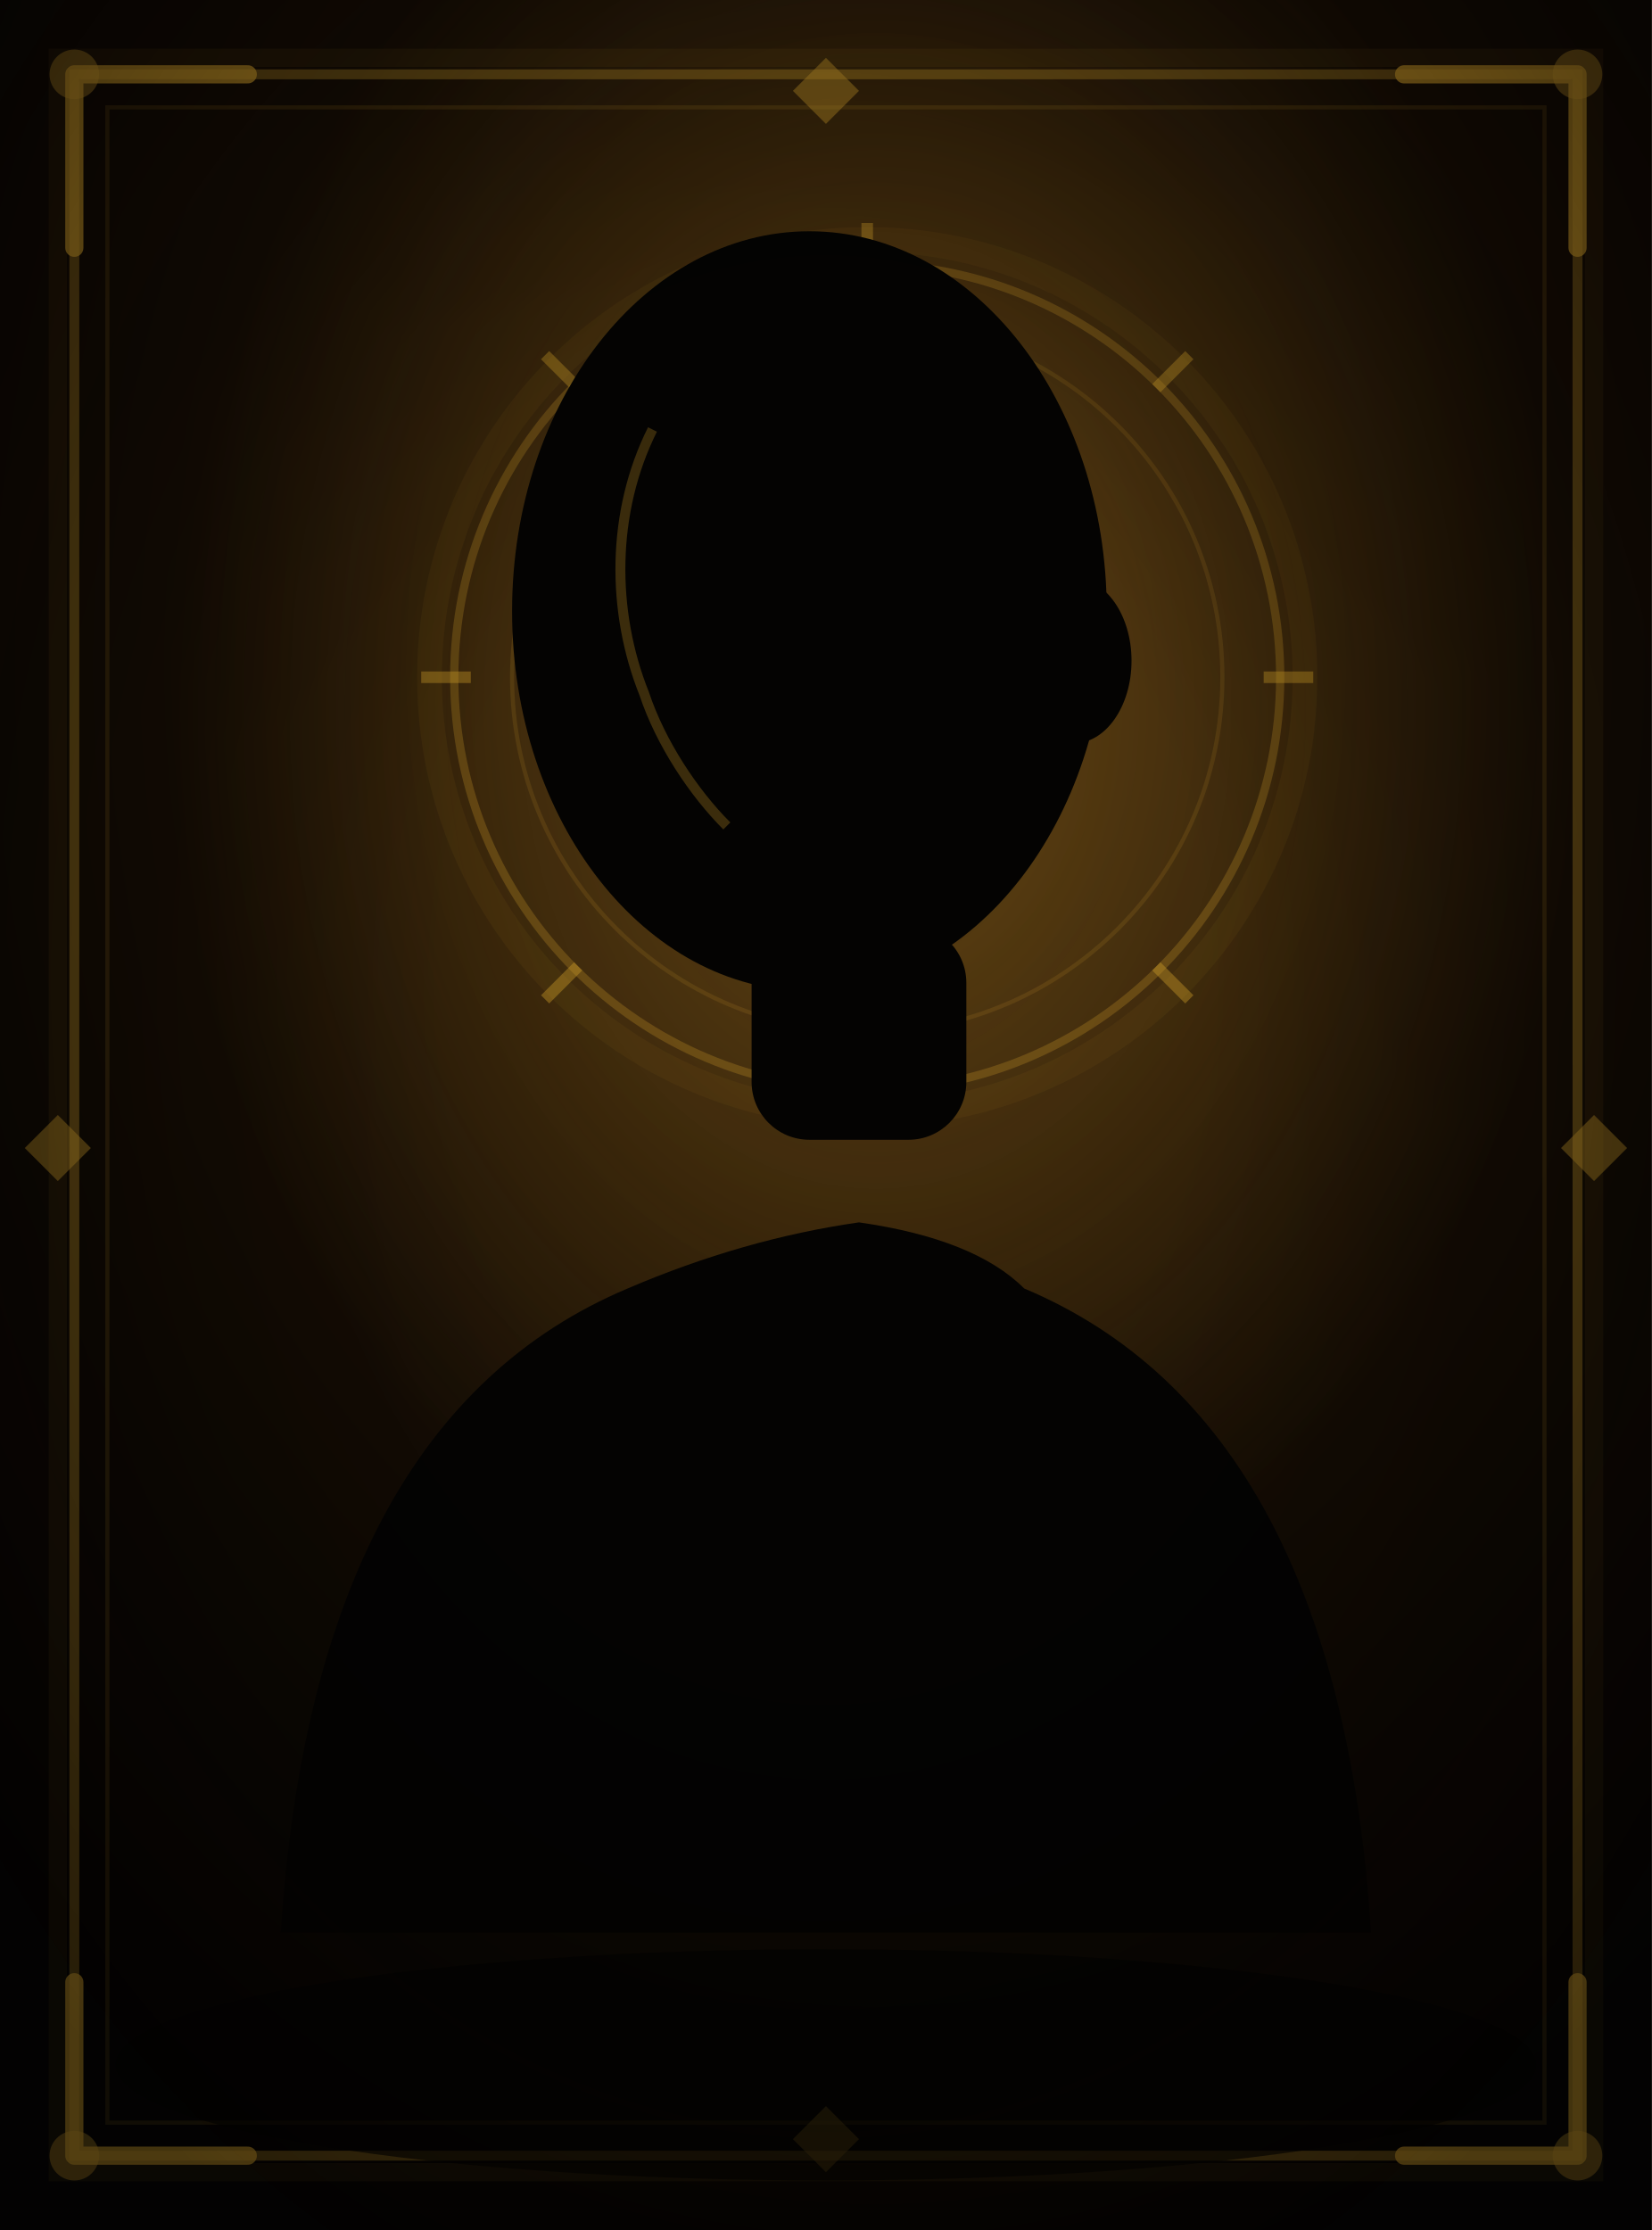
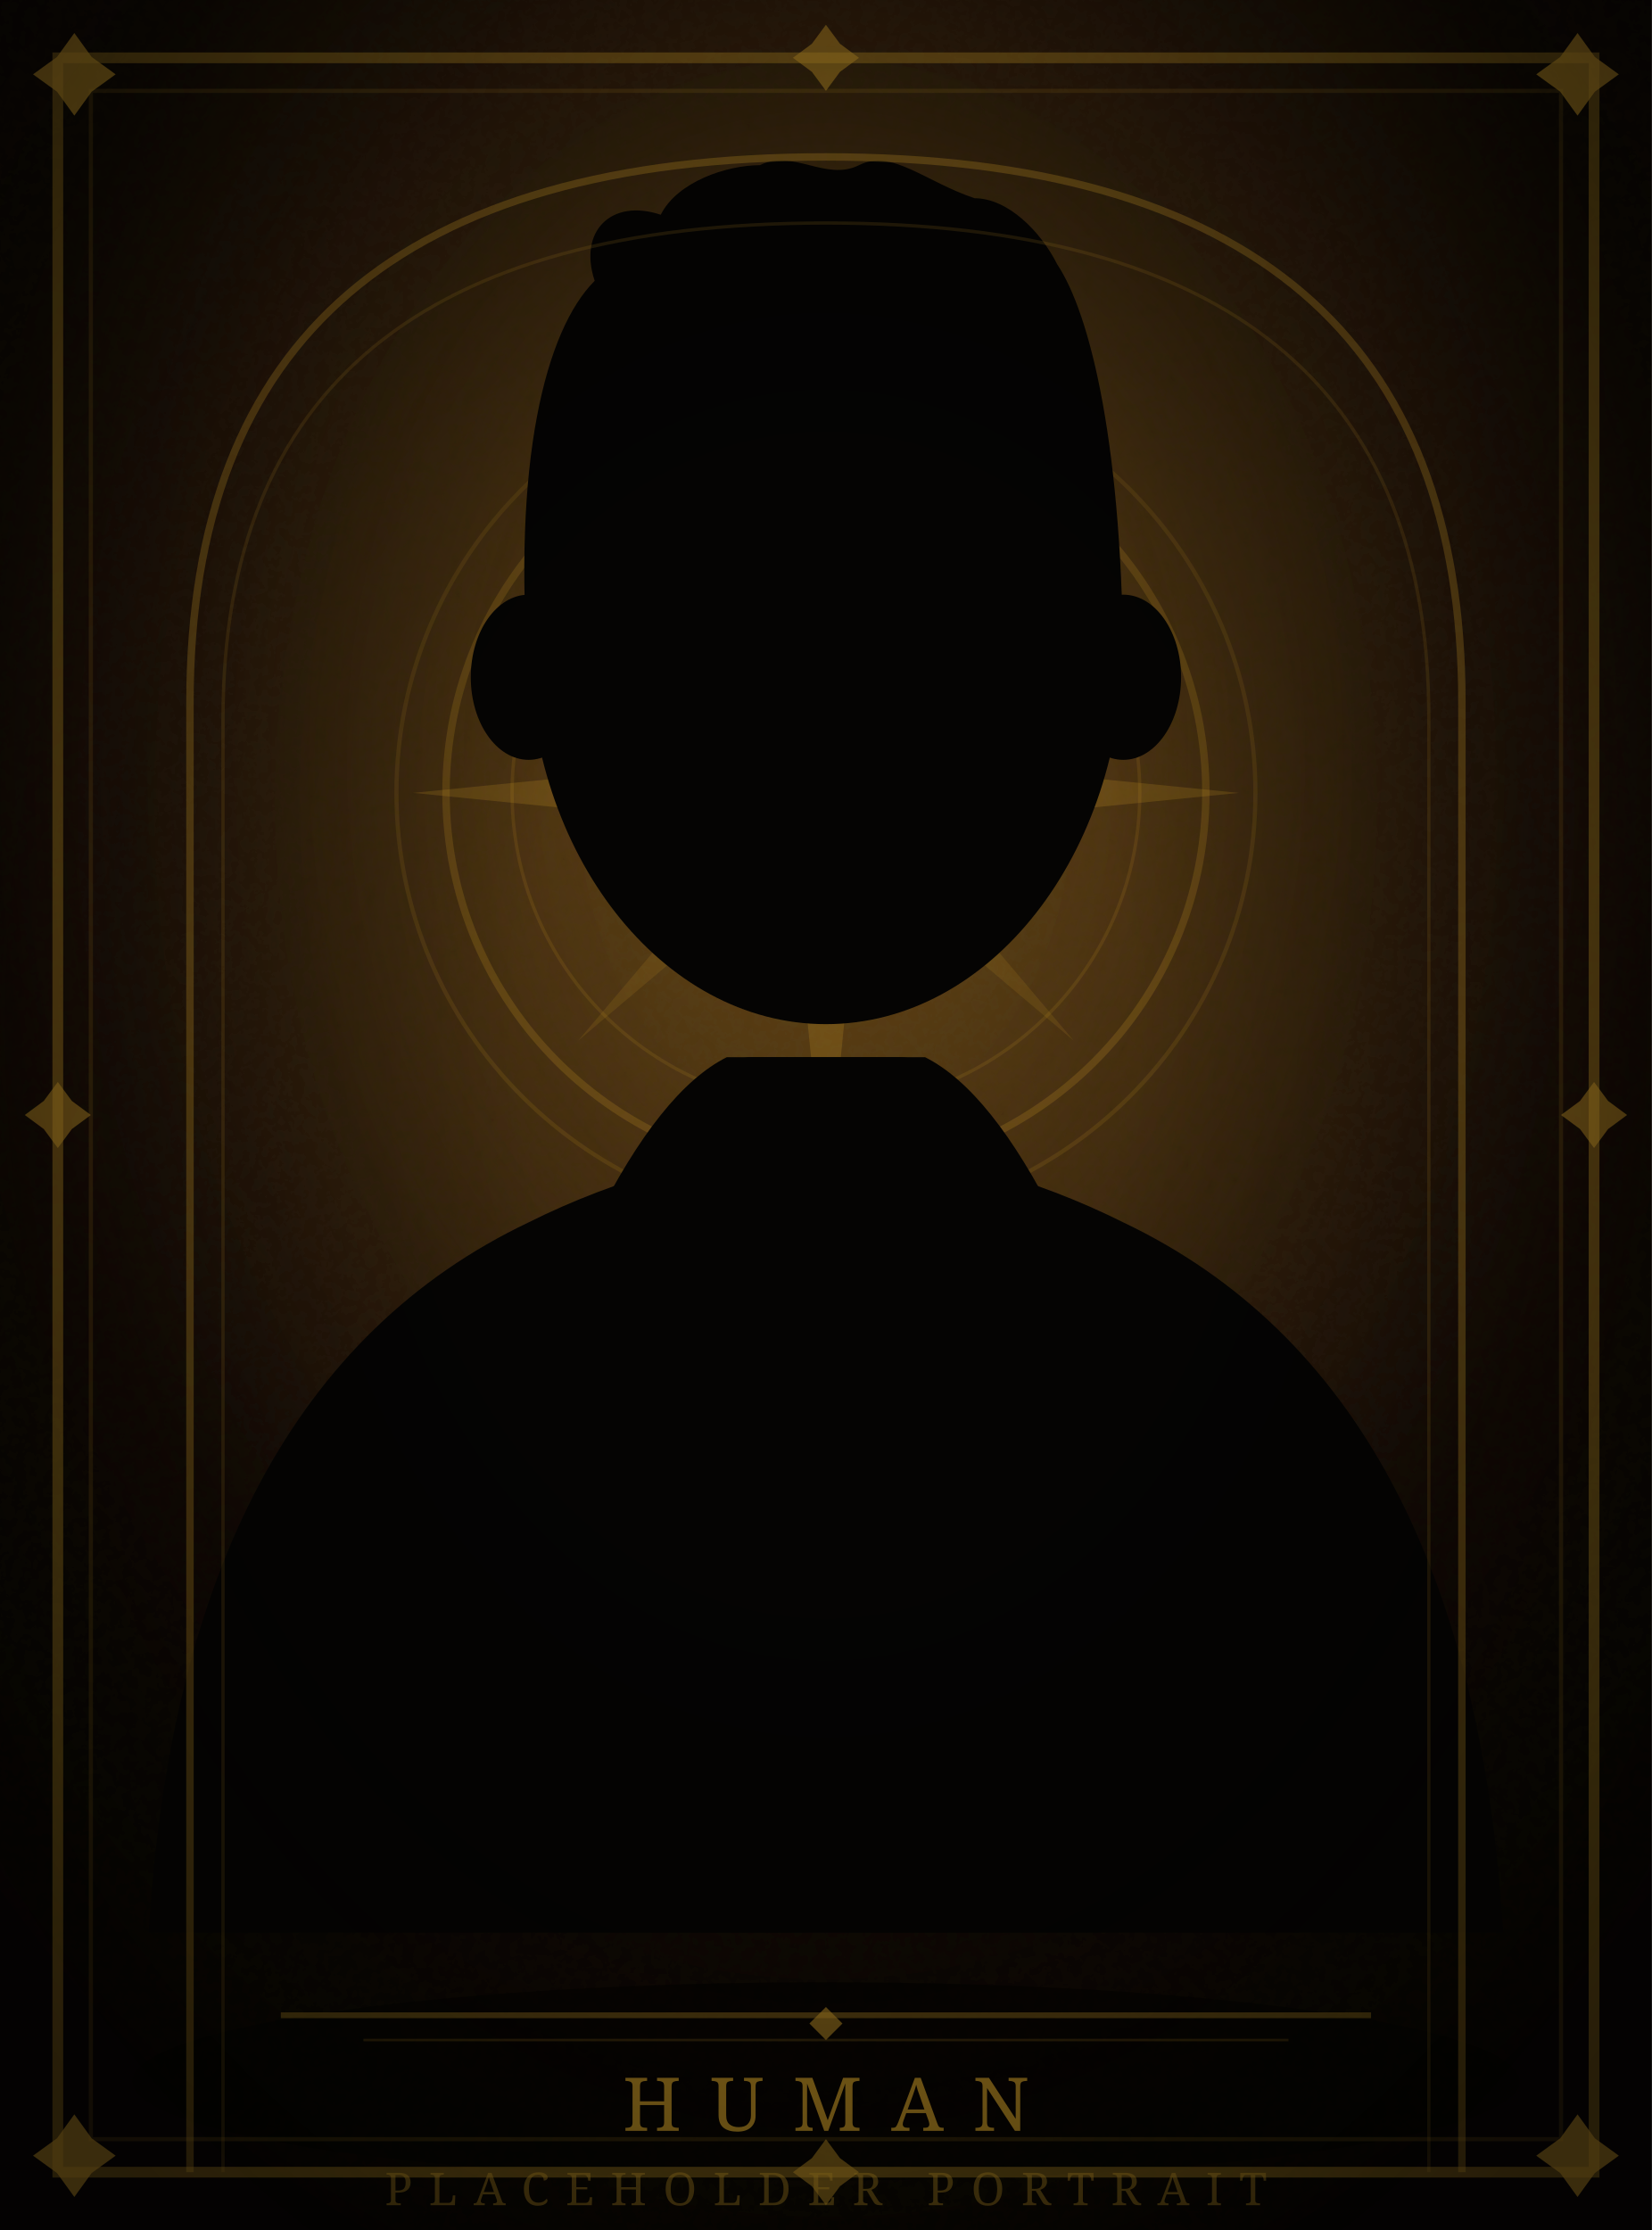
<svg xmlns="http://www.w3.org/2000/svg" viewBox="0 0 200 270">
  <defs>
-     <radialGradient id="bg" cx="53%" cy="30%" r="75%">
-       <stop offset="0%" stop-color="#2e1808" />
-       <stop offset="50%" stop-color="#180e04" />
-       <stop offset="100%" stop-color="#040302" />
+     <radialGradient id="bg" cx="50%" cy="36%" r="70%">
+       <stop offset="0%" stop-color="#362010" />
+       <stop offset="52%" stop-color="#1c1008" />
+       <stop offset="100%" stop-color="#060402" />
    </radialGradient>
-     <radialGradient id="atm" cx="53%" cy="32%" r="42%">
-       <stop offset="0%" stop-color="#c89828" stop-opacity="0.38" />
+     <radialGradient id="atm" cx="50%" cy="34%" r="50%">
+       <stop offset="0%" stop-color="#c89828" stop-opacity="0.44" />
      <stop offset="100%" stop-color="#c89828" stop-opacity="0" />
    </radialGradient>
-     <radialGradient id="vig" cx="50%" cy="44%" r="65%">
-       <stop offset="35%" stop-color="transparent" />
-       <stop offset="100%" stop-color="#020101" stop-opacity="0.55" />
+     <radialGradient id="vign" cx="50%" cy="46%" r="66%">
+       <stop offset="28%" stop-color="transparent" />
+       <stop offset="100%" stop-color="#030201" stop-opacity="0.60" />
    </radialGradient>
+     <filter id="grain">
+       <feTurbulence type="fractalNoise" baseFrequency="0.68" numOctaves="3" stitchTiles="stitch" result="n" />
+       <feColorMatrix type="saturate" values="0" in="n" result="g" />
+       <feBlend in="SourceGraphic" in2="g" mode="multiply" />
+     </filter>
  </defs>
  <rect width="200" height="270" fill="url(#bg)" />
  <rect width="200" height="270" fill="url(#atm)" />
-   <circle cx="105" cy="82" r="53" fill="none" stroke="#c89828" stroke-width="3" stroke-opacity="0.06" />
-   <circle cx="105" cy="82" r="50" fill="none" stroke="#c89828" stroke-width="1" stroke-opacity="0.28" />
-   <circle cx="105" cy="82" r="43" fill="none" stroke="#c89828" stroke-width="0.5" stroke-opacity="0.15" />
-   <line x1="105" y1="33" x2="105" y2="27" stroke="#c89828" stroke-width="1.4" stroke-opacity="0.42" />
-   <line x1="140" y1="47" x2="144" y2="43" stroke="#c89828" stroke-width="1.4" stroke-opacity="0.42" />
-   <line x1="153" y1="82" x2="159" y2="82" stroke="#c89828" stroke-width="1.4" stroke-opacity="0.42" />
-   <line x1="140" y1="117" x2="144" y2="121" stroke="#c89828" stroke-width="1.4" stroke-opacity="0.42" />
-   <line x1="105" y1="131" x2="105" y2="137" stroke="#c89828" stroke-width="1.4" stroke-opacity="0.42" />
-   <line x1="70" y1="117" x2="66" y2="121" stroke="#c89828" stroke-width="1.4" stroke-opacity="0.42" />
-   <line x1="57" y1="82" x2="51" y2="82" stroke="#c89828" stroke-width="1.4" stroke-opacity="0.42" />
-   <line x1="70" y1="47" x2="66" y2="43" stroke="#c89828" stroke-width="1.4" stroke-opacity="0.42" />
-   <path d="M105 76 L109 82 L105 88 L101 82 Z" fill="none" stroke="#c89828" stroke-width="0.8" stroke-opacity="0.26" />
-   <rect x="7" y="7" width="186" height="256" fill="none" stroke="#c89828" stroke-width="2.2" stroke-opacity="0.08" />
-   <rect x="9" y="9" width="182" height="252" fill="none" stroke="#c89828" stroke-width="1.2" stroke-opacity="0.40" />
-   <rect x="13" y="13" width="174" height="244" fill="none" stroke="#c89828" stroke-width="0.5" stroke-opacity="0.16" />
-   <path d="M9 9 L9 30 M9 9 L30 9" stroke="#c89828" stroke-width="2.2" stroke-opacity="0.72" fill="none" stroke-linecap="round" />
-   <circle cx="9" cy="9" r="3" fill="#c89828" fill-opacity="0.45" />
-   <path d="M191 9 L191 30 M191 9 L170 9" stroke="#c89828" stroke-width="2.2" stroke-opacity="0.72" fill="none" stroke-linecap="round" />
-   <circle cx="191" cy="9" r="3" fill="#c89828" fill-opacity="0.45" />
-   <path d="M9 261 L9 240 M9 261 L30 261" stroke="#c89828" stroke-width="2.2" stroke-opacity="0.72" fill="none" stroke-linecap="round" />
-   <circle cx="9" cy="261" r="3" fill="#c89828" fill-opacity="0.45" />
-   <path d="M191 261 L191 240 M191 261 L170 261" stroke="#c89828" stroke-width="2.2" stroke-opacity="0.72" fill="none" stroke-linecap="round" />
-   <circle cx="191" cy="261" r="3" fill="#c89828" fill-opacity="0.45" />
-   <path d="M100 7 L104 11 L100 15 L96 11 Z" fill="#c89828" fill-opacity="0.45" />
-   <path d="M100 255 L104 259 L100 263 L96 259 Z" fill="#c89828" fill-opacity="0.45" />
-   <path d="M7 135 L11 139 L7 143 L3 139 Z" fill="#c89828" fill-opacity="0.45" />
-   <path d="M193 135 L197 139 L193 143 L189 139 Z" fill="#c89828" fill-opacity="0.45" />
-   <ellipse cx="98" cy="74" rx="36" ry="46" fill="#040302" />
-   <ellipse cx="104" cy="80" rx="28" ry="34" fill="#040302" />
-   <ellipse cx="130" cy="80" rx="7" ry="10" fill="#040302" />
-   <path d="M79 82 C76 86 75 91 77 95 C79 97 82 95 82 91" fill="#040302" />
-   <rect x="91" y="112" width="26" height="26" rx="7" fill="#040302" />
-   <path d="M34 234 Q38 172 76 156 Q90 150 104 148 Q118 150 124 156 Q162 172 166 234 Z" fill="#040302" />
-   <path d="M79 52 C74 62 74 74 78 84 C80 90 84 96 88 100" fill="none" stroke="#c89828" stroke-width="1.2" stroke-opacity="0.28" />
-   <ellipse cx="100" cy="250" rx="86" ry="14" fill="#030201" fill-opacity="0.65" />
-   <rect width="200" height="270" fill="url(#vig)" />
+   <rect width="200" height="270" fill="url(#bg)" filter="url(#grain)" opacity="0.20" />
+   <circle cx="100" cy="96" r="52" fill="none" stroke="#c89828" stroke-width="0.5" stroke-opacity="0.14" />
+   <circle cx="100" cy="96" r="46" fill="none" stroke="#c89828" stroke-width="0.9" stroke-opacity="0.22" />
+   <circle cx="100" cy="96" r="38" fill="none" stroke="#c89828" stroke-width="0.4" stroke-opacity="0.14" />
+   <path d="M100 46 L104 86 L100 96 L96 86 Z" fill="#c89828" fill-opacity="0.22" />
+   <path d="M100 146 L104 106 L100 96 L96 106 Z" fill="#c89828" fill-opacity="0.22" />
+   <path d="M50 96 L90 100 L100 96 L90 92 Z" fill="#c89828" fill-opacity="0.22" />
+   <path d="M150 96 L110 100 L100 96 L110 92 Z" fill="#c89828" fill-opacity="0.22" />
+   <path d="M130 66 L108 92 L100 96 L104 88 Z" fill="#c89828" fill-opacity="0.14" />
+   <path d="M130 126 L108 100 L100 96 L104 104 Z" fill="#c89828" fill-opacity="0.14" />
+   <path d="M70 126 L92 100 L100 96 L96 104 Z" fill="#c89828" fill-opacity="0.14" />
+   <path d="M70 66 L92 92 L100 96 L96 88 Z" fill="#c89828" fill-opacity="0.14" />
+   <path d="M64 82 C62 56 66 40 72 34 C70 28 74 24 80 26 C82 22 88 20 92 20 C96 18 100 22 104 20 C108 18 112 22 118 24 C122 24 126 28 128 32 C132 38 136 54 136 82" fill="#050403" />
+   <ellipse cx="64" cy="82" rx="7" ry="10" fill="#050403" />
+   <ellipse cx="136" cy="82" rx="7" ry="10" fill="#050403" />
+   <ellipse cx="100" cy="78" rx="36" ry="46" fill="#050403" />
+   <rect x="86" y="128" width="28" height="18" rx="5" fill="#050403" />
+   <path d="M72 148 Q80 132 88 128 L112 128 Q120 132 128 148 Z" fill="#050403" />
+   <circle cx="100" cy="156" r="5" fill="none" stroke="#c8a820" stroke-width="1.0" stroke-opacity="0.40" />
+   <circle cx="100" cy="156" r="2" fill="#c8a820" fill-opacity="0.30" />
+   <path d="M18 234 Q22 168 64 148 Q80 140 100 138 Q120 140 136 148 Q178 168 182 234 Z" fill="#050403" />
+   <ellipse cx="100" cy="252" rx="84" ry="12" fill="#030201" fill-opacity="0.62" />
+   <rect x="7" y="7" width="186" height="256" fill="none" stroke="#c89828" stroke-width="1.3" stroke-opacity="0.44" />
+   <rect x="11" y="11" width="178" height="248" fill="none" stroke="#c89828" stroke-width="0.5" stroke-opacity="0.18" />
+   <path d="M 23 263 L 23 85 Q 23 19 100 19 Q 177 19 177 85 L 177 263" fill="none" stroke="#c89828" stroke-width="0.9" stroke-opacity="0.38" />
+   <path d="M 27 263 L 27 87 Q 27 27 100 27 Q 173 27 173 87 L 173 263" fill="none" stroke="#c89828" stroke-width="0.4" stroke-opacity="0.18" />
+   <line x1="34" y1="244" x2="166" y2="244" stroke="#c89828" stroke-width="0.7" stroke-opacity="0.40" />
+   <line x1="44" y1="247" x2="156" y2="247" stroke="#c89828" stroke-width="0.3" stroke-opacity="0.22" />
+   <path d="M100 243 L102 245 L100 247 L98 245 Z" fill="#c89828" fill-opacity="0.60" />
+   <path d="M9 4 L11.1 6.9 L14 9 L11.1 11.1 L9 14 L6.9 11.1 L4 9 L6.9 6.9 Z" fill="#c89828" fill-opacity="0.7" />
+   <path d="M191 4 L193.1 6.9 L196 9 L193.1 11.1 L191 14 L188.9 11.1 L186 9 L188.9 6.9 Z" fill="#c89828" fill-opacity="0.7" />
+   <path d="M9 256 L11.1 258.9 L14 261 L11.1 263.1 L9 266 L6.9 263.1 L4 261 L6.9 258.9 Z" fill="#c89828" fill-opacity="0.7" />
+   <path d="M191 256 L193.1 258.9 L196 261 L193.1 263.1 L191 266 L188.9 263.1 L186 261 L188.9 258.9 Z" fill="#c89828" fill-opacity="0.7" />
+   <path d="M100 3 L101.7 5.3 L104 7 L101.7 8.7 L100 11 L98.3 8.7 L96 7 L98.3 5.3 Z" fill="#c89828" fill-opacity="0.55" />
+   <path d="M100 259 L101.7 261.3 L104 263 L101.7 264.7 L100 267 L98.3 264.7 L96 263 L98.3 261.3 Z" fill="#c89828" fill-opacity="0.55" />
+   <path d="M7 131 L8.7 133.3 L11 135 L8.7 136.7 L7 139 L5.3 136.7 L3 135 L5.3 133.3 Z" fill="#c89828" fill-opacity="0.55" />
+   <path d="M193 131 L194.7 133.3 L197 135 L194.7 136.7 L193 139 L191.3 136.7 L189 135 L191.3 133.3 Z" fill="#c89828" fill-opacity="0.55" />
+   <text x="100" y="258" text-anchor="middle" font-family="Georgia,serif" font-size="9" letter-spacing="3.5" fill="#c89828" fill-opacity="0.82">HUMAN</text>
+   <text x="100" y="267" text-anchor="middle" font-family="Georgia,serif" font-size="5.5" letter-spacing="2.0" fill="#c89828" fill-opacity="0.46">PLACEHOLDER PORTRAIT</text>
+   <rect width="200" height="270" fill="url(#vign)" />
</svg>
